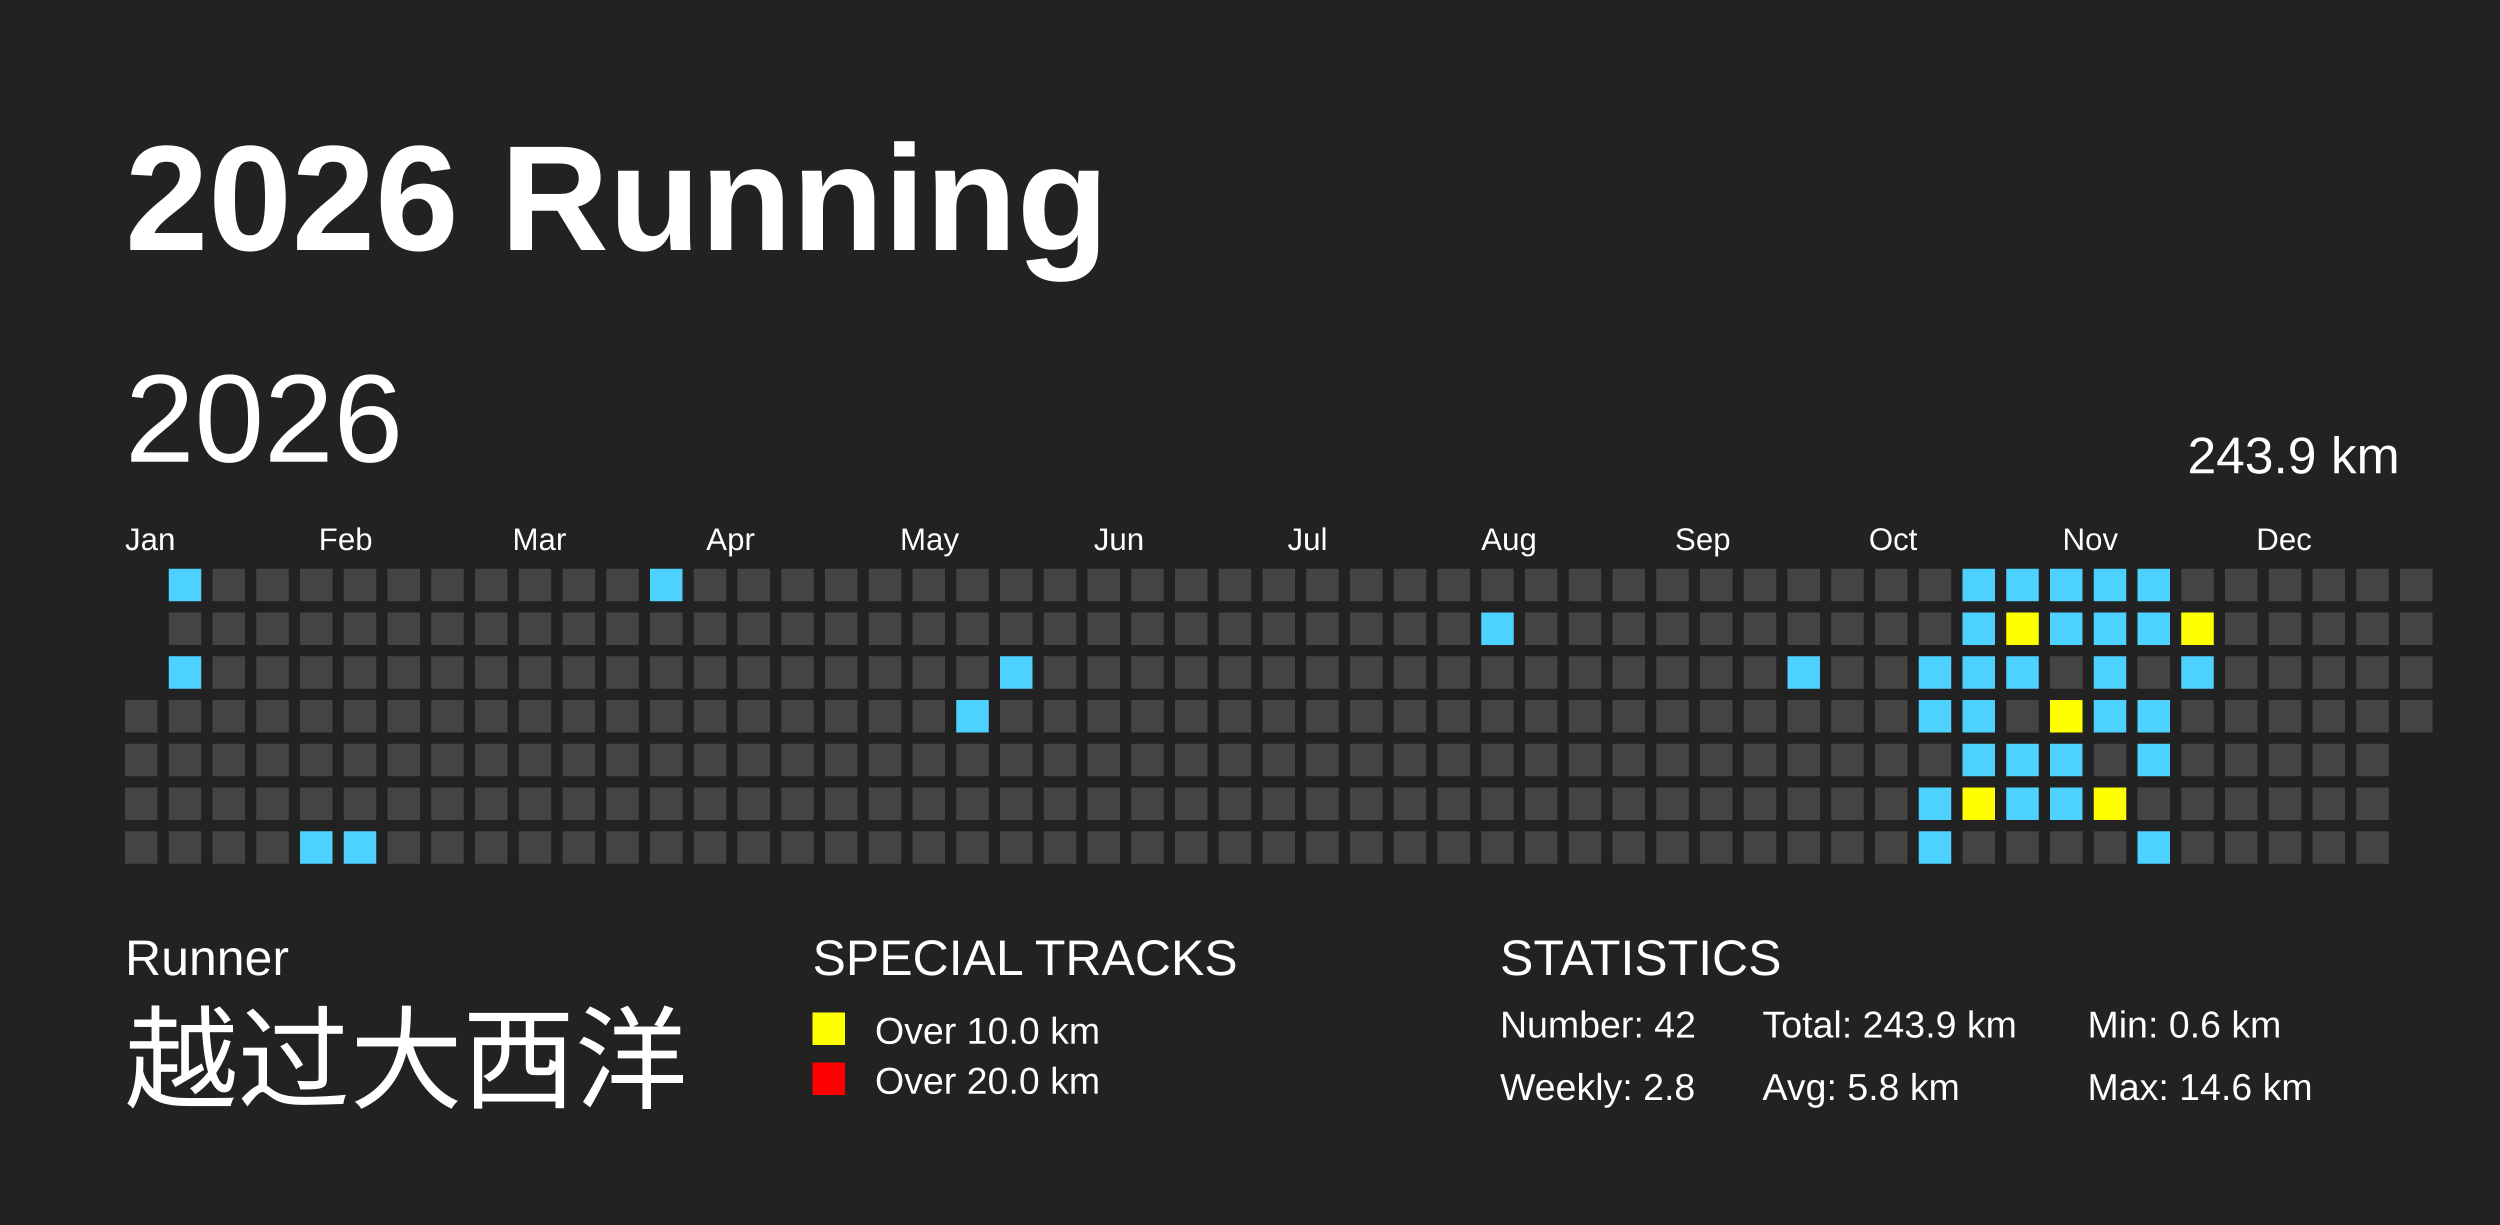
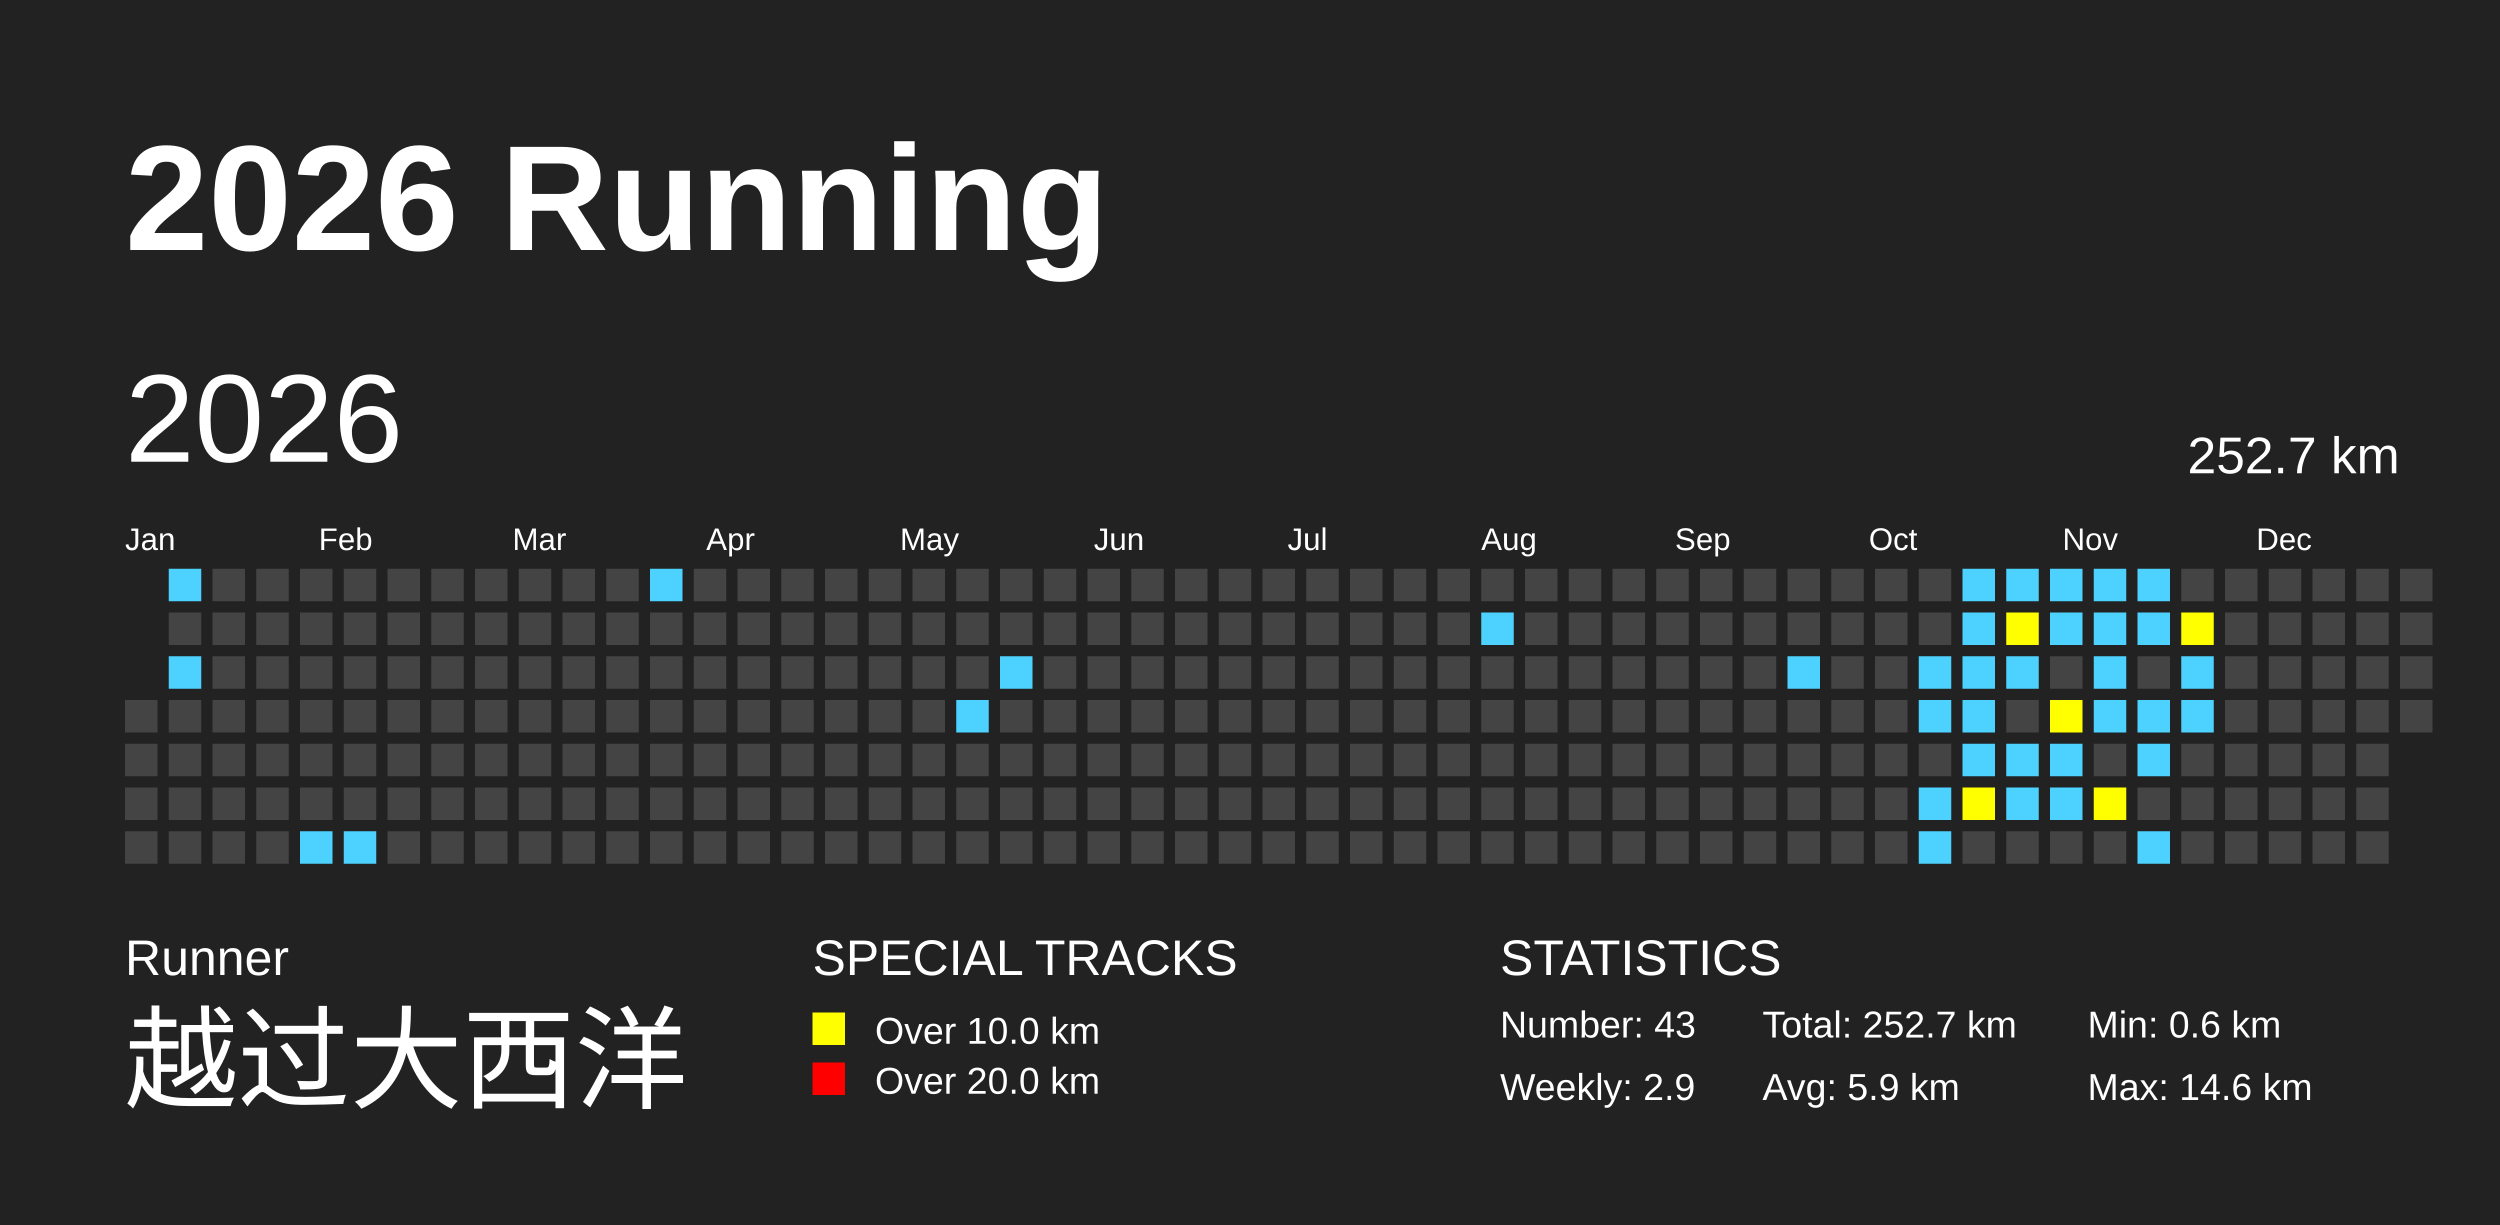
<svg xmlns="http://www.w3.org/2000/svg" baseProfile="full" height="98mm" version="1.1" viewBox="0,0,200,98" width="200mm">
  <defs>
    <pattern height="2" id="indoor-stripe" patternUnits="userSpaceOnUse" width="2">
      <line stroke="white" stroke-opacity="0.45" stroke-width="0.5" x1="0" x2="2" y1="2" y2="0" />
    </pattern>
  </defs>
  <rect fill="#222222" height="98" width="200" x="0" y="0" />
  <text fill="#FFFFFF" style="font-size:12px; font-family:Arial; font-weight:bold;" x="10" y="20">2026 Running</text>
  <text fill="#FFFFFF" style="font-size:4px; font-family:Arial" x="10" y="78">Runner</text>
  <text fill="#FFFFFF" style="font-size:9px; font-family:Arial" x="10" y="88">越过大西洋</text>
  <text fill="#FFFFFF" style="font-size:4px; font-family:Arial" x="65" y="78">SPECIAL TRACKS</text>
  <rect fill="yellow" height="2.6" width="2.6" x="65" y="81" />
  <text fill="#FFFFFF" style="font-size:3px; font-family:Arial" x="70" y="83.5">Over 10.0 km</text>
  <rect fill="red" height="2.6" width="2.6" x="65" y="85" />
  <text fill="#FFFFFF" style="font-size:3px; font-family:Arial" x="70" y="87.5">Over 20.0 km</text>
  <text fill="#FFFFFF" style="font-size:4px; font-family:Arial" x="120" y="78">STATISTICS</text>
-   <text fill="#FFFFFF" style="font-size:3px; font-family:Arial" x="120" y="83">Number: 42</text>
-   <text fill="#FFFFFF" style="font-size:3px; font-family:Arial" x="120" y="88">Weekly: 2.8</text>
-   <text fill="#FFFFFF" style="font-size:3px; font-family:Arial" x="141" y="83">Total: 243.9 km</text>
-   <text fill="#FFFFFF" style="font-size:3px; font-family:Arial" x="141" y="88">Avg: 5.8 km</text>
+   <text fill="#FFFFFF" style="font-size:3px; font-family:Arial" x="120" y="83">Number: 43</text>
+   <text fill="#FFFFFF" style="font-size:3px; font-family:Arial" x="120" y="88">Weekly: 2.9</text>
+   <text fill="#FFFFFF" style="font-size:3px; font-family:Arial" x="141" y="83">Total: 252.7 km</text>
+   <text fill="#FFFFFF" style="font-size:3px; font-family:Arial" x="141" y="88">Avg: 5.9 km</text>
  <text fill="#FFFFFF" style="font-size:3px; font-family:Arial" x="167" y="83">Min: 0.6 km</text>
  <text fill="#FFFFFF" style="font-size:3px; font-family:Arial" x="167" y="88">Max: 14.6 km</text>
  <text dominant-baseline="hanging" fill="#FFFFFF" style="font-size:10.0px; font-family:Arial;" x="10" y="30">2026</text>
-   <text dominant-baseline="hanging" fill="#FFFFFF" style="font-size:4.125px; font-family:Arial;" x="175" y="35">243.9 km</text>
+   <text dominant-baseline="hanging" fill="#FFFFFF" style="font-size:4.125px; font-family:Arial;" x="175" y="35">252.7 km</text>
  <text fill="#FFFFFF" style="font-size:2.5px; font-family:Arial" x="10.0" y="44">Jan</text>
  <text fill="#FFFFFF" style="font-size:2.5px; font-family:Arial" x="25.5" y="44">Feb</text>
  <text fill="#FFFFFF" style="font-size:2.5px; font-family:Arial" x="41.0" y="44">Mar</text>
  <text fill="#FFFFFF" style="font-size:2.5px; font-family:Arial" x="56.5" y="44">Apr</text>
  <text fill="#FFFFFF" style="font-size:2.5px; font-family:Arial" x="72.0" y="44">May</text>
  <text fill="#FFFFFF" style="font-size:2.5px; font-family:Arial" x="87.5" y="44">Jun</text>
  <text fill="#FFFFFF" style="font-size:2.5px; font-family:Arial" x="103.0" y="44">Jul</text>
  <text fill="#FFFFFF" style="font-size:2.5px; font-family:Arial" x="118.5" y="44">Aug</text>
  <text fill="#FFFFFF" style="font-size:2.5px; font-family:Arial" x="134.0" y="44">Sep</text>
  <text fill="#FFFFFF" style="font-size:2.5px; font-family:Arial" x="149.5" y="44">Oct</text>
  <text fill="#FFFFFF" style="font-size:2.5px; font-family:Arial" x="165.0" y="44">Nov</text>
  <text fill="#FFFFFF" style="font-size:2.5px; font-family:Arial" x="180.5" y="44">Dec</text>
  <rect fill="#444444" height="2.6" width="2.6" x="10.0" y="56.0" />
  <rect fill="#444444" height="2.6" width="2.6" x="10.0" y="59.5" />
  <rect fill="#444444" height="2.6" width="2.6" x="10.0" y="63.0" />
  <rect fill="#444444" height="2.6" width="2.6" x="10.0" y="66.5" />
  <rect fill="#4DD2FF" height="2.6" width="2.6" x="13.5" y="45.5" />
  <rect fill="#444444" height="2.6" width="2.6" x="13.5" y="49.0" />
  <rect fill="#4DD2FF" height="2.6" width="2.6" x="13.5" y="52.5" />
  <rect fill="#444444" height="2.6" width="2.6" x="13.5" y="56.0" />
  <rect fill="#444444" height="2.6" width="2.6" x="13.5" y="59.5" />
  <rect fill="#444444" height="2.6" width="2.6" x="13.5" y="63.0" />
  <rect fill="#444444" height="2.6" width="2.6" x="13.5" y="66.5" />
  <rect fill="#444444" height="2.6" width="2.6" x="17.0" y="45.5" />
  <rect fill="#444444" height="2.6" width="2.6" x="17.0" y="49.0" />
  <rect fill="#444444" height="2.6" width="2.6" x="17.0" y="52.5" />
  <rect fill="#444444" height="2.6" width="2.6" x="17.0" y="56.0" />
  <rect fill="#444444" height="2.6" width="2.6" x="17.0" y="59.5" />
  <rect fill="#444444" height="2.6" width="2.6" x="17.0" y="63.0" />
  <rect fill="#444444" height="2.6" width="2.6" x="17.0" y="66.5" />
  <rect fill="#444444" height="2.6" width="2.6" x="20.5" y="45.5" />
  <rect fill="#444444" height="2.6" width="2.6" x="20.5" y="49.0" />
  <rect fill="#444444" height="2.6" width="2.6" x="20.5" y="52.5" />
  <rect fill="#444444" height="2.6" width="2.6" x="20.5" y="56.0" />
  <rect fill="#444444" height="2.6" width="2.6" x="20.5" y="59.5" />
  <rect fill="#444444" height="2.6" width="2.6" x="20.5" y="63.0" />
  <rect fill="#444444" height="2.6" width="2.6" x="20.5" y="66.5" />
  <rect fill="#444444" height="2.6" width="2.6" x="24.0" y="45.5" />
  <rect fill="#444444" height="2.6" width="2.6" x="24.0" y="49.0" />
  <rect fill="#444444" height="2.6" width="2.6" x="24.0" y="52.5" />
  <rect fill="#444444" height="2.6" width="2.6" x="24.0" y="56.0" />
  <rect fill="#444444" height="2.6" width="2.6" x="24.0" y="59.5" />
  <rect fill="#444444" height="2.6" width="2.6" x="24.0" y="63.0" />
  <rect fill="#4DD2FF" height="2.6" width="2.6" x="24.0" y="66.5" />
  <rect fill="#444444" height="2.6" width="2.6" x="27.5" y="45.5" />
  <rect fill="#444444" height="2.6" width="2.6" x="27.5" y="49.0" />
  <rect fill="#444444" height="2.6" width="2.6" x="27.5" y="52.5" />
  <rect fill="#444444" height="2.6" width="2.6" x="27.5" y="56.0" />
  <rect fill="#444444" height="2.6" width="2.6" x="27.5" y="59.5" />
  <rect fill="#444444" height="2.6" width="2.6" x="27.5" y="63.0" />
  <rect fill="#4DD2FF" height="2.6" width="2.6" x="27.5" y="66.5" />
  <rect fill="#444444" height="2.6" width="2.6" x="31.0" y="45.5" />
  <rect fill="#444444" height="2.6" width="2.6" x="31.0" y="49.0" />
  <rect fill="#444444" height="2.6" width="2.6" x="31.0" y="52.5" />
  <rect fill="#444444" height="2.6" width="2.6" x="31.0" y="56.0" />
  <rect fill="#444444" height="2.6" width="2.6" x="31.0" y="59.5" />
  <rect fill="#444444" height="2.6" width="2.6" x="31.0" y="63.0" />
  <rect fill="#444444" height="2.6" width="2.6" x="31.0" y="66.5" />
  <rect fill="#444444" height="2.6" width="2.6" x="34.5" y="45.5" />
  <rect fill="#444444" height="2.6" width="2.6" x="34.5" y="49.0" />
  <rect fill="#444444" height="2.6" width="2.6" x="34.5" y="52.5" />
  <rect fill="#444444" height="2.6" width="2.6" x="34.5" y="56.0" />
  <rect fill="#444444" height="2.6" width="2.6" x="34.5" y="59.5" />
  <rect fill="#444444" height="2.6" width="2.6" x="34.5" y="63.0" />
  <rect fill="#444444" height="2.6" width="2.6" x="34.5" y="66.5" />
  <rect fill="#444444" height="2.6" width="2.6" x="38.0" y="45.5" />
  <rect fill="#444444" height="2.6" width="2.6" x="38.0" y="49.0" />
  <rect fill="#444444" height="2.6" width="2.6" x="38.0" y="52.5" />
  <rect fill="#444444" height="2.6" width="2.6" x="38.0" y="56.0" />
  <rect fill="#444444" height="2.6" width="2.6" x="38.0" y="59.5" />
  <rect fill="#444444" height="2.6" width="2.6" x="38.0" y="63.0" />
  <rect fill="#444444" height="2.6" width="2.6" x="38.0" y="66.5" />
  <rect fill="#444444" height="2.6" width="2.6" x="41.5" y="45.5" />
  <rect fill="#444444" height="2.6" width="2.6" x="41.5" y="49.0" />
  <rect fill="#444444" height="2.6" width="2.6" x="41.5" y="52.5" />
  <rect fill="#444444" height="2.6" width="2.6" x="41.5" y="56.0" />
  <rect fill="#444444" height="2.6" width="2.6" x="41.5" y="59.5" />
  <rect fill="#444444" height="2.6" width="2.6" x="41.5" y="63.0" />
  <rect fill="#444444" height="2.6" width="2.6" x="41.5" y="66.5" />
  <rect fill="#444444" height="2.6" width="2.6" x="45.0" y="45.5" />
  <rect fill="#444444" height="2.6" width="2.6" x="45.0" y="49.0" />
  <rect fill="#444444" height="2.6" width="2.6" x="45.0" y="52.5" />
  <rect fill="#444444" height="2.6" width="2.6" x="45.0" y="56.0" />
  <rect fill="#444444" height="2.6" width="2.6" x="45.0" y="59.5" />
  <rect fill="#444444" height="2.6" width="2.6" x="45.0" y="63.0" />
  <rect fill="#444444" height="2.6" width="2.6" x="45.0" y="66.5" />
  <rect fill="#444444" height="2.6" width="2.6" x="48.5" y="45.5" />
  <rect fill="#444444" height="2.6" width="2.6" x="48.5" y="49.0" />
  <rect fill="#444444" height="2.6" width="2.6" x="48.5" y="52.5" />
  <rect fill="#444444" height="2.6" width="2.6" x="48.5" y="56.0" />
  <rect fill="#444444" height="2.6" width="2.6" x="48.5" y="59.5" />
  <rect fill="#444444" height="2.6" width="2.6" x="48.5" y="63.0" />
  <rect fill="#444444" height="2.6" width="2.6" x="48.5" y="66.5" />
  <rect fill="#4DD2FF" height="2.6" width="2.6" x="52.0" y="45.5" />
  <rect fill="#444444" height="2.6" width="2.6" x="52.0" y="49.0" />
  <rect fill="#444444" height="2.6" width="2.6" x="52.0" y="52.5" />
  <rect fill="#444444" height="2.6" width="2.6" x="52.0" y="56.0" />
  <rect fill="#444444" height="2.6" width="2.6" x="52.0" y="59.5" />
  <rect fill="#444444" height="2.6" width="2.6" x="52.0" y="63.0" />
  <rect fill="#444444" height="2.6" width="2.6" x="52.0" y="66.5" />
  <rect fill="#444444" height="2.6" width="2.6" x="55.5" y="45.5" />
  <rect fill="#444444" height="2.6" width="2.6" x="55.5" y="49.0" />
  <rect fill="#444444" height="2.6" width="2.6" x="55.5" y="52.5" />
  <rect fill="#444444" height="2.6" width="2.6" x="55.5" y="56.0" />
  <rect fill="#444444" height="2.6" width="2.6" x="55.5" y="59.5" />
  <rect fill="#444444" height="2.6" width="2.6" x="55.5" y="63.0" />
  <rect fill="#444444" height="2.6" width="2.6" x="55.5" y="66.5" />
  <rect fill="#444444" height="2.6" width="2.6" x="59.0" y="45.5" />
  <rect fill="#444444" height="2.6" width="2.6" x="59.0" y="49.0" />
  <rect fill="#444444" height="2.6" width="2.6" x="59.0" y="52.5" />
  <rect fill="#444444" height="2.6" width="2.6" x="59.0" y="56.0" />
  <rect fill="#444444" height="2.6" width="2.6" x="59.0" y="59.5" />
  <rect fill="#444444" height="2.6" width="2.6" x="59.0" y="63.0" />
  <rect fill="#444444" height="2.6" width="2.6" x="59.0" y="66.5" />
  <rect fill="#444444" height="2.6" width="2.6" x="62.5" y="45.5" />
  <rect fill="#444444" height="2.6" width="2.6" x="62.5" y="49.0" />
  <rect fill="#444444" height="2.6" width="2.6" x="62.5" y="52.5" />
  <rect fill="#444444" height="2.6" width="2.6" x="62.5" y="56.0" />
  <rect fill="#444444" height="2.6" width="2.6" x="62.5" y="59.5" />
  <rect fill="#444444" height="2.6" width="2.6" x="62.5" y="63.0" />
  <rect fill="#444444" height="2.6" width="2.6" x="62.5" y="66.5" />
  <rect fill="#444444" height="2.6" width="2.6" x="66.0" y="45.5" />
  <rect fill="#444444" height="2.6" width="2.6" x="66.0" y="49.0" />
  <rect fill="#444444" height="2.6" width="2.6" x="66.0" y="52.5" />
  <rect fill="#444444" height="2.6" width="2.6" x="66.0" y="56.0" />
  <rect fill="#444444" height="2.6" width="2.6" x="66.0" y="59.5" />
  <rect fill="#444444" height="2.6" width="2.6" x="66.0" y="63.0" />
  <rect fill="#444444" height="2.6" width="2.6" x="66.0" y="66.5" />
  <rect fill="#444444" height="2.6" width="2.6" x="69.5" y="45.5" />
  <rect fill="#444444" height="2.6" width="2.6" x="69.5" y="49.0" />
  <rect fill="#444444" height="2.6" width="2.6" x="69.5" y="52.5" />
  <rect fill="#444444" height="2.6" width="2.6" x="69.5" y="56.0" />
  <rect fill="#444444" height="2.6" width="2.6" x="69.5" y="59.5" />
  <rect fill="#444444" height="2.6" width="2.6" x="69.5" y="63.0" />
  <rect fill="#444444" height="2.6" width="2.6" x="69.5" y="66.5" />
  <rect fill="#444444" height="2.6" width="2.6" x="73.0" y="45.5" />
  <rect fill="#444444" height="2.6" width="2.6" x="73.0" y="49.0" />
  <rect fill="#444444" height="2.6" width="2.6" x="73.0" y="52.5" />
  <rect fill="#444444" height="2.6" width="2.6" x="73.0" y="56.0" />
  <rect fill="#444444" height="2.6" width="2.6" x="73.0" y="59.5" />
  <rect fill="#444444" height="2.6" width="2.6" x="73.0" y="63.0" />
  <rect fill="#444444" height="2.6" width="2.6" x="73.0" y="66.5" />
  <rect fill="#444444" height="2.6" width="2.6" x="76.5" y="45.5" />
  <rect fill="#444444" height="2.6" width="2.6" x="76.5" y="49.0" />
  <rect fill="#444444" height="2.6" width="2.6" x="76.5" y="52.5" />
  <rect fill="#4DD2FF" height="2.6" width="2.6" x="76.5" y="56.0" />
  <rect fill="#444444" height="2.6" width="2.6" x="76.5" y="59.5" />
  <rect fill="#444444" height="2.6" width="2.6" x="76.5" y="63.0" />
  <rect fill="#444444" height="2.6" width="2.6" x="76.5" y="66.5" />
  <rect fill="#444444" height="2.6" width="2.6" x="80.0" y="45.5" />
  <rect fill="#444444" height="2.6" width="2.6" x="80.0" y="49.0" />
  <rect fill="#4DD2FF" height="2.6" width="2.6" x="80.0" y="52.5" />
  <rect fill="#444444" height="2.6" width="2.6" x="80.0" y="56.0" />
  <rect fill="#444444" height="2.6" width="2.6" x="80.0" y="59.5" />
  <rect fill="#444444" height="2.6" width="2.6" x="80.0" y="63.0" />
  <rect fill="#444444" height="2.6" width="2.6" x="80.0" y="66.5" />
  <rect fill="#444444" height="2.6" width="2.6" x="83.5" y="45.5" />
  <rect fill="#444444" height="2.6" width="2.6" x="83.5" y="49.0" />
  <rect fill="#444444" height="2.6" width="2.6" x="83.5" y="52.5" />
  <rect fill="#444444" height="2.6" width="2.6" x="83.5" y="56.0" />
  <rect fill="#444444" height="2.6" width="2.6" x="83.5" y="59.5" />
  <rect fill="#444444" height="2.6" width="2.6" x="83.5" y="63.0" />
  <rect fill="#444444" height="2.6" width="2.6" x="83.5" y="66.5" />
  <rect fill="#444444" height="2.6" width="2.6" x="87.0" y="45.5" />
  <rect fill="#444444" height="2.6" width="2.6" x="87.0" y="49.0" />
  <rect fill="#444444" height="2.6" width="2.6" x="87.0" y="52.5" />
  <rect fill="#444444" height="2.6" width="2.6" x="87.0" y="56.0" />
  <rect fill="#444444" height="2.6" width="2.6" x="87.0" y="59.5" />
  <rect fill="#444444" height="2.6" width="2.6" x="87.0" y="63.0" />
  <rect fill="#444444" height="2.6" width="2.6" x="87.0" y="66.5" />
  <rect fill="#444444" height="2.6" width="2.6" x="90.5" y="45.5" />
  <rect fill="#444444" height="2.6" width="2.6" x="90.5" y="49.0" />
  <rect fill="#444444" height="2.6" width="2.6" x="90.5" y="52.5" />
  <rect fill="#444444" height="2.6" width="2.6" x="90.5" y="56.0" />
  <rect fill="#444444" height="2.6" width="2.6" x="90.5" y="59.5" />
  <rect fill="#444444" height="2.6" width="2.6" x="90.5" y="63.0" />
  <rect fill="#444444" height="2.6" width="2.6" x="90.5" y="66.5" />
  <rect fill="#444444" height="2.6" width="2.6" x="94.0" y="45.5" />
  <rect fill="#444444" height="2.6" width="2.6" x="94.0" y="49.0" />
  <rect fill="#444444" height="2.6" width="2.6" x="94.0" y="52.5" />
  <rect fill="#444444" height="2.6" width="2.6" x="94.0" y="56.0" />
  <rect fill="#444444" height="2.6" width="2.6" x="94.0" y="59.5" />
  <rect fill="#444444" height="2.6" width="2.6" x="94.0" y="63.0" />
  <rect fill="#444444" height="2.6" width="2.6" x="94.0" y="66.5" />
  <rect fill="#444444" height="2.6" width="2.6" x="97.5" y="45.5" />
  <rect fill="#444444" height="2.6" width="2.6" x="97.5" y="49.0" />
  <rect fill="#444444" height="2.6" width="2.6" x="97.5" y="52.5" />
  <rect fill="#444444" height="2.6" width="2.6" x="97.5" y="56.0" />
  <rect fill="#444444" height="2.6" width="2.6" x="97.5" y="59.5" />
  <rect fill="#444444" height="2.6" width="2.6" x="97.5" y="63.0" />
  <rect fill="#444444" height="2.6" width="2.6" x="97.5" y="66.5" />
  <rect fill="#444444" height="2.6" width="2.6" x="101.0" y="45.5" />
  <rect fill="#444444" height="2.6" width="2.6" x="101.0" y="49.0" />
  <rect fill="#444444" height="2.6" width="2.6" x="101.0" y="52.5" />
  <rect fill="#444444" height="2.6" width="2.6" x="101.0" y="56.0" />
  <rect fill="#444444" height="2.6" width="2.6" x="101.0" y="59.5" />
  <rect fill="#444444" height="2.6" width="2.6" x="101.0" y="63.0" />
  <rect fill="#444444" height="2.6" width="2.6" x="101.0" y="66.5" />
  <rect fill="#444444" height="2.6" width="2.6" x="104.5" y="45.5" />
  <rect fill="#444444" height="2.6" width="2.6" x="104.5" y="49.0" />
  <rect fill="#444444" height="2.6" width="2.6" x="104.5" y="52.5" />
  <rect fill="#444444" height="2.6" width="2.6" x="104.5" y="56.0" />
  <rect fill="#444444" height="2.6" width="2.6" x="104.5" y="59.5" />
  <rect fill="#444444" height="2.6" width="2.6" x="104.5" y="63.0" />
  <rect fill="#444444" height="2.6" width="2.6" x="104.5" y="66.5" />
  <rect fill="#444444" height="2.6" width="2.6" x="108.0" y="45.5" />
  <rect fill="#444444" height="2.6" width="2.6" x="108.0" y="49.0" />
  <rect fill="#444444" height="2.6" width="2.6" x="108.0" y="52.5" />
  <rect fill="#444444" height="2.6" width="2.6" x="108.0" y="56.0" />
  <rect fill="#444444" height="2.6" width="2.6" x="108.0" y="59.5" />
  <rect fill="#444444" height="2.6" width="2.6" x="108.0" y="63.0" />
  <rect fill="#444444" height="2.6" width="2.6" x="108.0" y="66.5" />
  <rect fill="#444444" height="2.6" width="2.6" x="111.5" y="45.5" />
  <rect fill="#444444" height="2.6" width="2.6" x="111.5" y="49.0" />
  <rect fill="#444444" height="2.6" width="2.6" x="111.5" y="52.5" />
  <rect fill="#444444" height="2.6" width="2.6" x="111.5" y="56.0" />
  <rect fill="#444444" height="2.6" width="2.6" x="111.5" y="59.5" />
  <rect fill="#444444" height="2.6" width="2.6" x="111.5" y="63.0" />
  <rect fill="#444444" height="2.6" width="2.6" x="111.5" y="66.5" />
  <rect fill="#444444" height="2.6" width="2.6" x="115.0" y="45.5" />
  <rect fill="#444444" height="2.6" width="2.6" x="115.0" y="49.0" />
  <rect fill="#444444" height="2.6" width="2.6" x="115.0" y="52.5" />
  <rect fill="#444444" height="2.6" width="2.6" x="115.0" y="56.0" />
  <rect fill="#444444" height="2.6" width="2.6" x="115.0" y="59.5" />
  <rect fill="#444444" height="2.6" width="2.6" x="115.0" y="63.0" />
  <rect fill="#444444" height="2.6" width="2.6" x="115.0" y="66.5" />
  <rect fill="#444444" height="2.6" width="2.6" x="118.5" y="45.5" />
  <rect fill="#4DD2FF" height="2.6" width="2.6" x="118.5" y="49.0" />
  <rect fill="#444444" height="2.6" width="2.6" x="118.5" y="52.5" />
  <rect fill="#444444" height="2.6" width="2.6" x="118.5" y="56.0" />
  <rect fill="#444444" height="2.6" width="2.6" x="118.5" y="59.5" />
  <rect fill="#444444" height="2.6" width="2.6" x="118.5" y="63.0" />
  <rect fill="#444444" height="2.6" width="2.6" x="118.5" y="66.5" />
  <rect fill="#444444" height="2.6" width="2.6" x="122.0" y="45.5" />
  <rect fill="#444444" height="2.6" width="2.6" x="122.0" y="49.0" />
  <rect fill="#444444" height="2.6" width="2.6" x="122.0" y="52.5" />
  <rect fill="#444444" height="2.6" width="2.6" x="122.0" y="56.0" />
  <rect fill="#444444" height="2.6" width="2.6" x="122.0" y="59.5" />
  <rect fill="#444444" height="2.6" width="2.6" x="122.0" y="63.0" />
  <rect fill="#444444" height="2.6" width="2.6" x="122.0" y="66.5" />
  <rect fill="#444444" height="2.6" width="2.6" x="125.5" y="45.5" />
  <rect fill="#444444" height="2.6" width="2.6" x="125.5" y="49.0" />
  <rect fill="#444444" height="2.6" width="2.6" x="125.5" y="52.5" />
  <rect fill="#444444" height="2.6" width="2.6" x="125.5" y="56.0" />
  <rect fill="#444444" height="2.6" width="2.6" x="125.5" y="59.5" />
  <rect fill="#444444" height="2.6" width="2.6" x="125.5" y="63.0" />
  <rect fill="#444444" height="2.6" width="2.6" x="125.5" y="66.5" />
  <rect fill="#444444" height="2.6" width="2.6" x="129.0" y="45.5" />
  <rect fill="#444444" height="2.6" width="2.6" x="129.0" y="49.0" />
  <rect fill="#444444" height="2.6" width="2.6" x="129.0" y="52.5" />
  <rect fill="#444444" height="2.6" width="2.6" x="129.0" y="56.0" />
  <rect fill="#444444" height="2.6" width="2.6" x="129.0" y="59.5" />
  <rect fill="#444444" height="2.6" width="2.6" x="129.0" y="63.0" />
  <rect fill="#444444" height="2.6" width="2.6" x="129.0" y="66.5" />
  <rect fill="#444444" height="2.6" width="2.6" x="132.5" y="45.5" />
  <rect fill="#444444" height="2.6" width="2.6" x="132.5" y="49.0" />
  <rect fill="#444444" height="2.6" width="2.6" x="132.5" y="52.5" />
  <rect fill="#444444" height="2.6" width="2.6" x="132.5" y="56.0" />
  <rect fill="#444444" height="2.6" width="2.6" x="132.5" y="59.5" />
  <rect fill="#444444" height="2.6" width="2.6" x="132.5" y="63.0" />
  <rect fill="#444444" height="2.6" width="2.6" x="132.5" y="66.5" />
  <rect fill="#444444" height="2.6" width="2.6" x="136.0" y="45.5" />
  <rect fill="#444444" height="2.6" width="2.6" x="136.0" y="49.0" />
  <rect fill="#444444" height="2.6" width="2.6" x="136.0" y="52.5" />
  <rect fill="#444444" height="2.6" width="2.6" x="136.0" y="56.0" />
  <rect fill="#444444" height="2.6" width="2.6" x="136.0" y="59.5" />
  <rect fill="#444444" height="2.6" width="2.6" x="136.0" y="63.0" />
  <rect fill="#444444" height="2.6" width="2.6" x="136.0" y="66.5" />
  <rect fill="#444444" height="2.6" width="2.6" x="139.5" y="45.5" />
  <rect fill="#444444" height="2.6" width="2.6" x="139.5" y="49.0" />
  <rect fill="#444444" height="2.6" width="2.6" x="139.5" y="52.5" />
  <rect fill="#444444" height="2.6" width="2.6" x="139.5" y="56.0" />
  <rect fill="#444444" height="2.6" width="2.6" x="139.5" y="59.5" />
  <rect fill="#444444" height="2.6" width="2.6" x="139.5" y="63.0" />
  <rect fill="#444444" height="2.6" width="2.6" x="139.5" y="66.5" />
  <rect fill="#444444" height="2.6" width="2.6" x="143.0" y="45.5" />
  <rect fill="#444444" height="2.6" width="2.6" x="143.0" y="49.0" />
  <rect fill="#4DD2FF" height="2.6" width="2.6" x="143.0" y="52.5" />
  <rect fill="#444444" height="2.6" width="2.6" x="143.0" y="56.0" />
  <rect fill="#444444" height="2.6" width="2.6" x="143.0" y="59.5" />
  <rect fill="#444444" height="2.6" width="2.6" x="143.0" y="63.0" />
  <rect fill="#444444" height="2.6" width="2.6" x="143.0" y="66.5" />
  <rect fill="#444444" height="2.6" width="2.6" x="146.5" y="45.5" />
  <rect fill="#444444" height="2.6" width="2.6" x="146.5" y="49.0" />
  <rect fill="#444444" height="2.6" width="2.6" x="146.5" y="52.5" />
  <rect fill="#444444" height="2.6" width="2.6" x="146.5" y="56.0" />
  <rect fill="#444444" height="2.6" width="2.6" x="146.5" y="59.5" />
  <rect fill="#444444" height="2.6" width="2.6" x="146.5" y="63.0" />
  <rect fill="#444444" height="2.6" width="2.6" x="146.5" y="66.5" />
  <rect fill="#444444" height="2.6" width="2.6" x="150.0" y="45.5" />
  <rect fill="#444444" height="2.6" width="2.6" x="150.0" y="49.0" />
  <rect fill="#444444" height="2.6" width="2.6" x="150.0" y="52.5" />
  <rect fill="#444444" height="2.6" width="2.6" x="150.0" y="56.0" />
  <rect fill="#444444" height="2.6" width="2.6" x="150.0" y="59.5" />
  <rect fill="#444444" height="2.6" width="2.6" x="150.0" y="63.0" />
  <rect fill="#444444" height="2.6" width="2.6" x="150.0" y="66.5" />
  <rect fill="#444444" height="2.6" width="2.6" x="153.5" y="45.5" />
  <rect fill="#444444" height="2.6" width="2.6" x="153.5" y="49.0" />
  <rect fill="#4DD2FF" height="2.6" width="2.6" x="153.5" y="52.5" />
  <rect fill="#4DD2FF" height="2.6" width="2.6" x="153.5" y="56.0" />
  <rect fill="#444444" height="2.6" width="2.6" x="153.5" y="59.5" />
  <rect fill="#4DD2FF" height="2.6" width="2.6" x="153.5" y="63.0" />
  <rect fill="#4DD2FF" height="2.6" width="2.6" x="153.5" y="66.5" />
  <rect fill="#4DD2FF" height="2.6" width="2.6" x="157.0" y="45.5" />
  <rect fill="#4DD2FF" height="2.6" width="2.6" x="157.0" y="49.0" />
  <rect fill="#4DD2FF" height="2.6" width="2.6" x="157.0" y="52.5" />
  <rect fill="#4DD2FF" height="2.6" width="2.6" x="157.0" y="56.0" />
  <rect fill="#4DD2FF" height="2.6" width="2.6" x="157.0" y="59.5" />
  <rect fill="yellow" height="2.6" width="2.6" x="157.0" y="63.0" />
  <rect fill="#444444" height="2.6" width="2.6" x="157.0" y="66.5" />
  <rect fill="#4DD2FF" height="2.6" width="2.6" x="160.5" y="45.5" />
  <rect fill="yellow" height="2.6" width="2.6" x="160.5" y="49.0" />
  <rect fill="#4DD2FF" height="2.6" width="2.6" x="160.5" y="52.5" />
  <rect fill="#444444" height="2.6" width="2.6" x="160.5" y="56.0" />
  <rect fill="#4DD2FF" height="2.6" width="2.6" x="160.5" y="59.5" />
  <rect fill="#4DD2FF" height="2.6" width="2.6" x="160.5" y="63.0" />
  <rect fill="#444444" height="2.6" width="2.6" x="160.5" y="66.5" />
  <rect fill="#4DD2FF" height="2.6" width="2.6" x="164.0" y="45.5" />
  <rect fill="#4DD2FF" height="2.6" width="2.6" x="164.0" y="49.0" />
  <rect fill="#444444" height="2.6" width="2.6" x="164.0" y="52.5" />
  <rect fill="yellow" height="2.6" width="2.6" x="164.0" y="56.0" />
  <rect fill="#4DD2FF" height="2.6" width="2.6" x="164.0" y="59.5" />
  <rect fill="#4DD2FF" height="2.6" width="2.6" x="164.0" y="63.0" />
  <rect fill="#444444" height="2.6" width="2.6" x="164.0" y="66.5" />
  <rect fill="#4DD2FF" height="2.6" width="2.6" x="167.5" y="45.5" />
  <rect fill="#4DD2FF" height="2.6" width="2.6" x="167.5" y="49.0" />
  <rect fill="#4DD2FF" height="2.6" width="2.6" x="167.5" y="52.5" />
  <rect fill="#4DD2FF" height="2.6" width="2.6" x="167.5" y="56.0" />
  <rect fill="#444444" height="2.6" width="2.6" x="167.5" y="59.5" />
  <rect fill="yellow" height="2.6" width="2.6" x="167.5" y="63.0" />
  <rect fill="#444444" height="2.6" width="2.6" x="167.5" y="66.5" />
  <rect fill="#4DD2FF" height="2.6" width="2.6" x="171.0" y="45.5" />
  <rect fill="#4DD2FF" height="2.6" width="2.6" x="171.0" y="49.0" />
  <rect fill="#444444" height="2.6" width="2.6" x="171.0" y="52.5" />
  <rect fill="#4DD2FF" height="2.6" width="2.6" x="171.0" y="56.0" />
  <rect fill="#4DD2FF" height="2.6" width="2.6" x="171.0" y="59.5" />
  <rect fill="#444444" height="2.6" width="2.6" x="171.0" y="63.0" />
  <rect fill="#4DD2FF" height="2.6" width="2.6" x="171.0" y="66.5" />
  <rect fill="#444444" height="2.6" width="2.6" x="174.5" y="45.5" />
  <rect fill="yellow" height="2.6" width="2.6" x="174.5" y="49.0" />
  <rect fill="#4DD2FF" height="2.6" width="2.6" x="174.5" y="52.5" />
-   <rect fill="#444444" height="2.6" width="2.6" x="174.5" y="56.0" />
+   <rect fill="#4DD2FF" height="2.6" width="2.6" x="174.5" y="56.0" />
  <rect fill="#444444" height="2.6" width="2.6" x="174.5" y="59.5" />
  <rect fill="#444444" height="2.6" width="2.6" x="174.5" y="63.0" />
  <rect fill="#444444" height="2.6" width="2.6" x="174.5" y="66.5" />
  <rect fill="#444444" height="2.6" width="2.6" x="178.0" y="45.5" />
  <rect fill="#444444" height="2.6" width="2.6" x="178.0" y="49.0" />
  <rect fill="#444444" height="2.6" width="2.6" x="178.0" y="52.5" />
  <rect fill="#444444" height="2.6" width="2.6" x="178.0" y="56.0" />
  <rect fill="#444444" height="2.6" width="2.6" x="178.0" y="59.5" />
  <rect fill="#444444" height="2.6" width="2.6" x="178.0" y="63.0" />
  <rect fill="#444444" height="2.6" width="2.6" x="178.0" y="66.5" />
  <rect fill="#444444" height="2.6" width="2.6" x="181.5" y="45.5" />
  <rect fill="#444444" height="2.6" width="2.6" x="181.5" y="49.0" />
  <rect fill="#444444" height="2.6" width="2.6" x="181.5" y="52.5" />
  <rect fill="#444444" height="2.6" width="2.6" x="181.5" y="56.0" />
  <rect fill="#444444" height="2.6" width="2.6" x="181.5" y="59.5" />
  <rect fill="#444444" height="2.6" width="2.6" x="181.5" y="63.0" />
  <rect fill="#444444" height="2.6" width="2.6" x="181.5" y="66.5" />
  <rect fill="#444444" height="2.6" width="2.6" x="185.0" y="45.5" />
  <rect fill="#444444" height="2.6" width="2.6" x="185.0" y="49.0" />
  <rect fill="#444444" height="2.6" width="2.6" x="185.0" y="52.5" />
  <rect fill="#444444" height="2.6" width="2.6" x="185.0" y="56.0" />
  <rect fill="#444444" height="2.6" width="2.6" x="185.0" y="59.5" />
  <rect fill="#444444" height="2.6" width="2.6" x="185.0" y="63.0" />
  <rect fill="#444444" height="2.6" width="2.6" x="185.0" y="66.5" />
  <rect fill="#444444" height="2.6" width="2.6" x="188.5" y="45.5" />
  <rect fill="#444444" height="2.6" width="2.6" x="188.5" y="49.0" />
  <rect fill="#444444" height="2.6" width="2.6" x="188.5" y="52.5" />
  <rect fill="#444444" height="2.6" width="2.6" x="188.5" y="56.0" />
  <rect fill="#444444" height="2.6" width="2.6" x="188.5" y="59.5" />
  <rect fill="#444444" height="2.6" width="2.6" x="188.5" y="63.0" />
  <rect fill="#444444" height="2.6" width="2.6" x="188.5" y="66.5" />
  <rect fill="#444444" height="2.6" width="2.6" x="192.0" y="45.5" />
  <rect fill="#444444" height="2.6" width="2.6" x="192.0" y="49.0" />
  <rect fill="#444444" height="2.6" width="2.6" x="192.0" y="52.5" />
  <rect fill="#444444" height="2.6" width="2.6" x="192.0" y="56.0" />
</svg>
